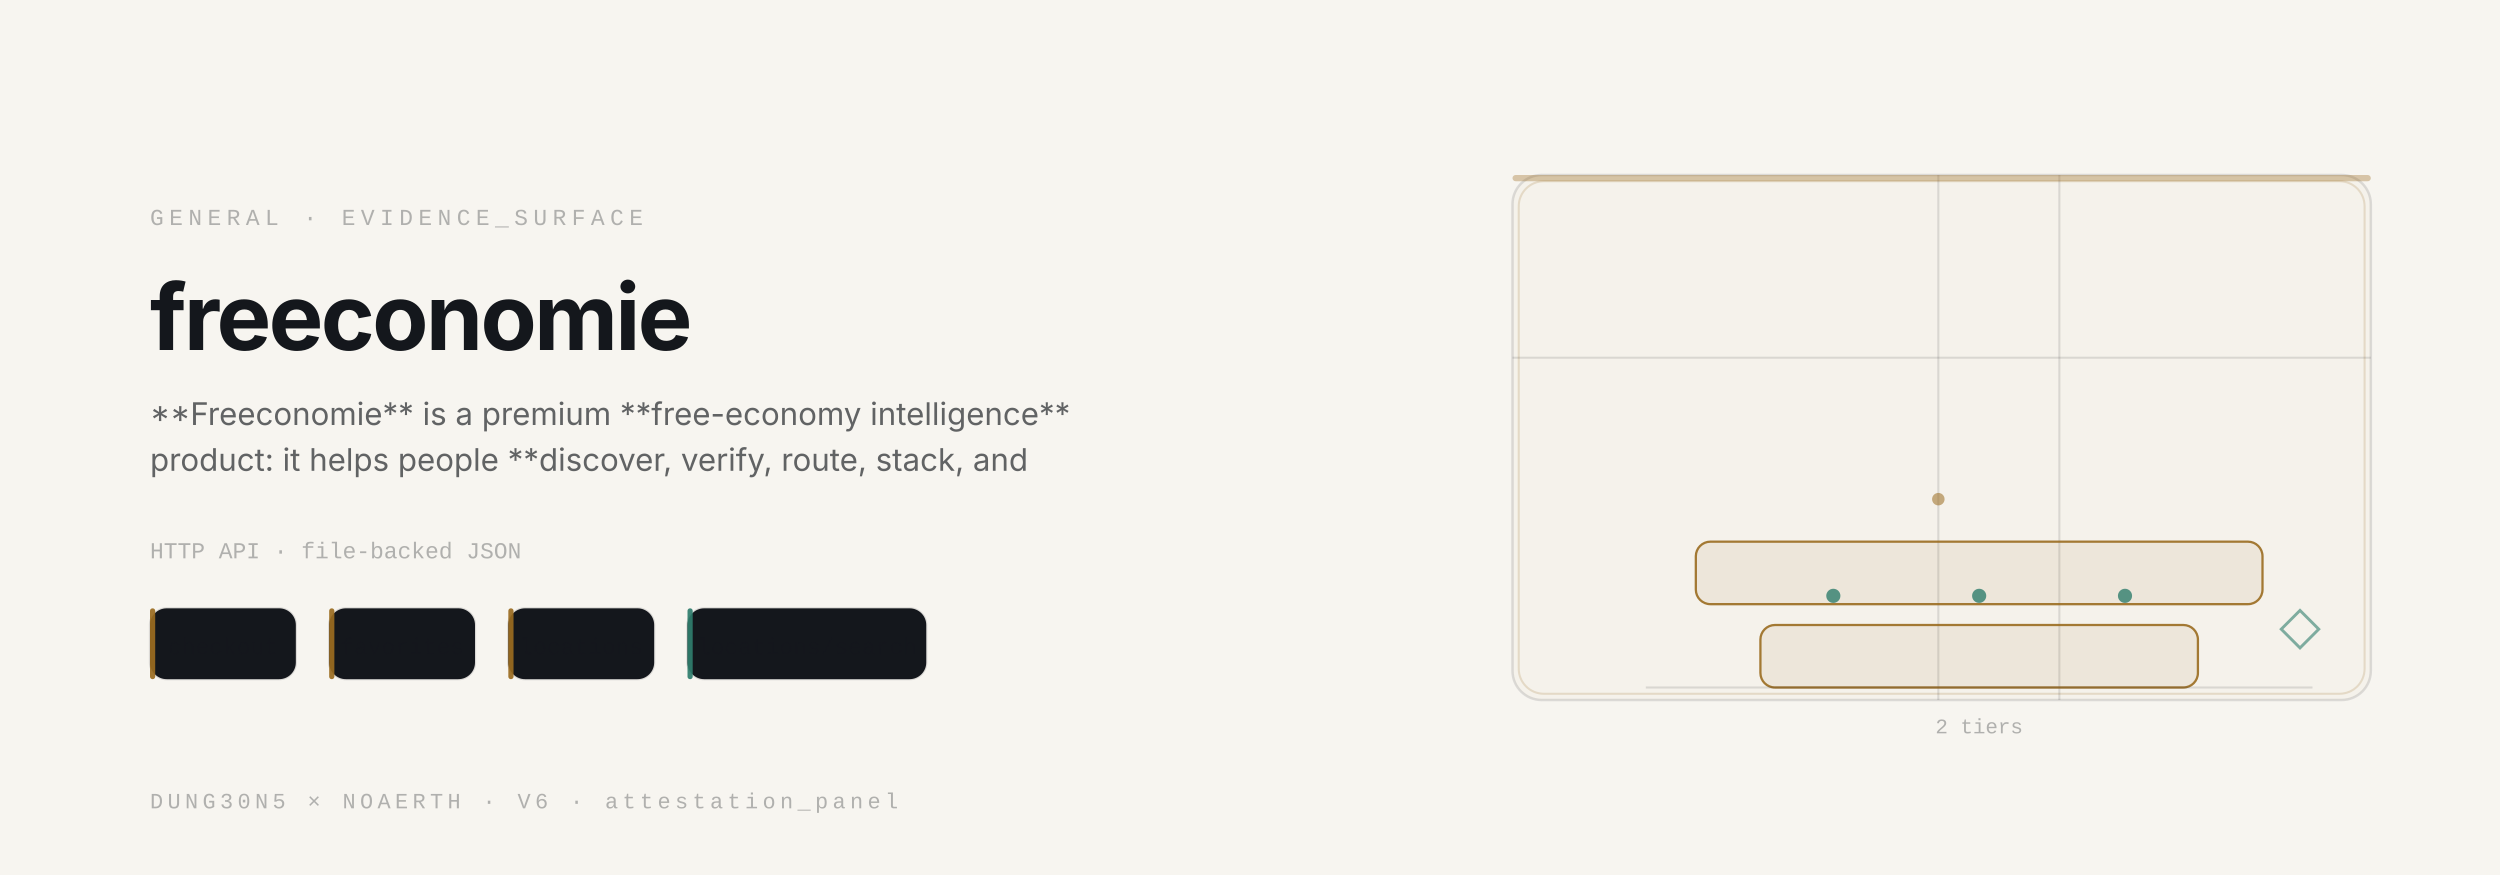
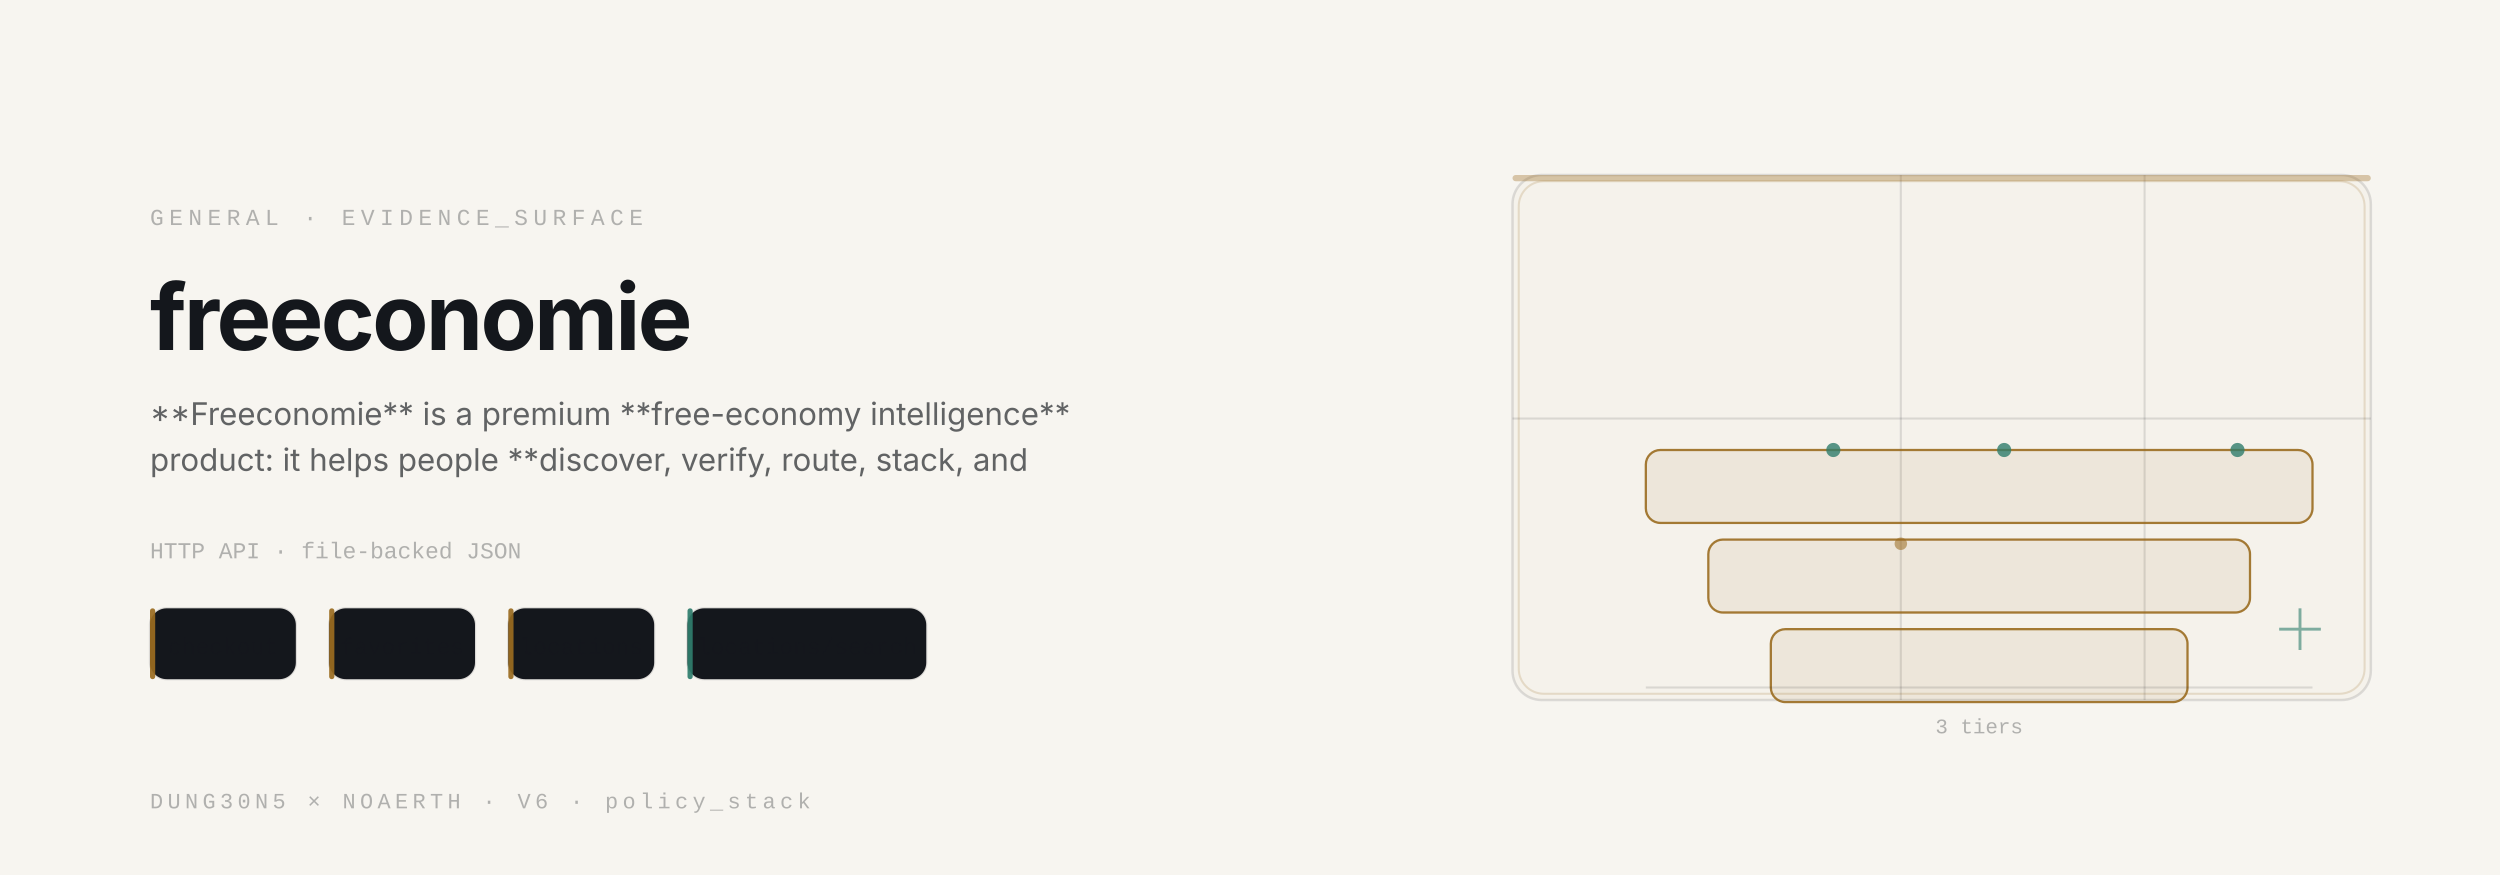
<svg xmlns="http://www.w3.org/2000/svg" viewBox="0 0 1200 420" width="1200" height="420" role="img" aria-label="freeconomie: claims stack into tiers, and evidence is carried up to be checked">
  <rect width="1200" height="420" fill="#f7f5f0" />
  <text x="72" y="108" font-family="ui-monospace, SFMono-Regular, Menlo, Monaco, Consolas, 'Liberation Mono', monospace" font-size="11" letter-spacing="2.6" fill="#14171c4f">GENERAL · EVIDENCE_SURFACE</text>
  <text x="72" y="168" font-family="-apple-system, BlinkMacSystemFont, 'Segoe UI', Inter, Helvetica, Arial, sans-serif" font-size="44" font-weight="660" letter-spacing="-1.2" fill="#14171c">freeconomie</text>
  <text x="72" y="204" font-family="-apple-system, BlinkMacSystemFont, 'Segoe UI', Inter, Helvetica, Arial, sans-serif" font-size="15" fill="#14171ca8">**Freeconomie** is a premium **free-economy intelligence**</text>
  <text x="72" y="226" font-family="-apple-system, BlinkMacSystemFont, 'Segoe UI', Inter, Helvetica, Arial, sans-serif" font-size="15" fill="#14171ca8">product: it helps people **discover, verify, route, stack, and</text>
  <text x="72" y="268" font-family="ui-monospace, SFMono-Regular, Menlo, Monaco, Consolas, 'Liberation Mono', monospace" font-size="11" fill="#14171c4f">HTTP API · file-backed JSON</text>
  <rect x="72.0" y="292.0" width="70.0" height="34.0" rx="8" fill="#14171c" stroke="#14171c1f" stroke-width="1.1" />
  <rect x="72.0" y="292.0" width="2.5" height="34.0" rx="1.2" fill="#9a6b1f" opacity="0.92" />
  <text x="107.0" y="314" font-family="ui-monospace, SFMono-Regular, Menlo, Monaco, Consolas, 'Liberation Mono', monospace" font-size="11" fill="#14171c" fill-opacity="0.82" text-anchor="middle">checkout</text>
  <rect x="158.0" y="292.0" width="70.0" height="34.0" rx="8" fill="#14171c" stroke="#14171c1f" stroke-width="1.1" />
  <rect x="158.0" y="292.0" width="2.5" height="34.0" rx="1.2" fill="#9a6b1f" opacity="0.92" />
  <text x="193.0" y="314" font-family="ui-monospace, SFMono-Regular, Menlo, Monaco, Consolas, 'Liberation Mono', monospace" font-size="11" fill="#14171c" fill-opacity="0.82" text-anchor="middle">favorites</text>
  <rect x="244.0" y="292.0" width="70.0" height="34.0" rx="8" fill="#14171c" stroke="#14171c1f" stroke-width="1.1" />
  <rect x="244.0" y="292.0" width="2.5" height="34.0" rx="1.2" fill="#9a6b1f" opacity="0.92" />
  <text x="279.0" y="314" font-family="ui-monospace, SFMono-Regular, Menlo, Monaco, Consolas, 'Liberation Mono', monospace" font-size="11" fill="#14171c" fill-opacity="0.82" text-anchor="middle">locations</text>
  <rect x="330.0" y="292.0" width="114.6" height="34.0" rx="8" fill="#14171c" stroke="#14171c1f" stroke-width="1.1" />
  <rect x="330.0" y="292.0" width="2.5" height="34.0" rx="1.2" fill="#2f7d6c" opacity="0.92" />
  <text x="387.3" y="314" font-family="ui-monospace, SFMono-Regular, Menlo, Monaco, Consolas, 'Liberation Mono', monospace" font-size="11" fill="#14171c" fill-opacity="0.82" text-anchor="middle">locations/search</text>
  <rect x="726.0" y="84.0" width="412.0" height="252.0" rx="14" fill="#9a6b1f" fill-opacity="0.02" />
  <rect x="729.0" y="87.0" width="406.0" height="246.0" rx="12" fill="none" stroke="#9a6b1f" stroke-width="1" stroke-opacity="0.18" />
  <rect x="726.0" y="84.0" width="412.0" height="252.0" rx="14" fill="none" stroke="#14171c1f" stroke-width="1.2" />
-   <line x1="930.4" y1="84.0" x2="930.4" y2="336.0" stroke="#14171c1f" stroke-width="1" />
-   <line x1="988.5" y1="84.0" x2="988.5" y2="336.0" stroke="#14171c1f" stroke-width="1" />
-   <line x1="726.0" y1="171.7" x2="1138.0" y2="171.7" stroke="#14171c1f" stroke-width="1" />
-   <circle cx="930.4" cy="239.6" r="3" fill="#9a6b1f" opacity="0.55" />
+   <line x1="912.4" y1="84.0" x2="912.4" y2="336.0" stroke="#14171c1f" stroke-width="1" />
+   <line x1="1029.4" y1="84.0" x2="1029.4" y2="336.0" stroke="#14171c1f" stroke-width="1" />
+   <line x1="726.0" y1="200.9" x2="1138.0" y2="200.9" stroke="#14171c1f" stroke-width="1" />
+   <circle cx="912.4" cy="261.0" r="3" fill="#9a6b1f" opacity="0.55" />
  <rect x="726.0" y="84.0" width="412.0" height="3" rx="1.5" fill="#9a6b1f" opacity="0.35" />
-   <path d="M1095.0 302.0 l9 -9 l9 9 l-9 9 z" fill="none" stroke="#2f7d6c" stroke-width="1.4" opacity="0.6" />
-   <rect x="845.0" y="300.0" width="210.0" height="30" rx="7" fill="#9a6b1f" fill-opacity="0.09" stroke="#9a6b1f" stroke-width="1.1" opacity="0.9" />
-   <rect x="814.0" y="260.0" width="272.0" height="30" rx="7" fill="#9a6b1f" fill-opacity="0.09" stroke="#9a6b1f" stroke-width="1.1" opacity="0.9" />
-   <circle cx="880" cy="286" r="3.4" fill="#2f7d6c" opacity="0.8" />
-   <circle cx="950" cy="286" r="3.4" fill="#2f7d6c" opacity="0.8" />
-   <circle cx="1020" cy="286" r="3.4" fill="#2f7d6c" opacity="0.8" />
+   <path d="M1094.0 302.0 h20 M1104.0 292.0 v20" stroke="#2f7d6c" stroke-width="1.4" opacity="0.6" />
+   <rect x="850.0" y="302.0" width="200.0" height="35" rx="7" fill="#9a6b1f" fill-opacity="0.09" stroke="#9a6b1f" stroke-width="1.1" opacity="0.9" />
+   <rect x="820.0" y="259.0" width="260.0" height="35" rx="7" fill="#9a6b1f" fill-opacity="0.09" stroke="#9a6b1f" stroke-width="1.1" opacity="0.9" />
+   <rect x="790.0" y="216.0" width="320.0" height="35" rx="7" fill="#9a6b1f" fill-opacity="0.09" stroke="#9a6b1f" stroke-width="1.1" opacity="0.9" />
+   <circle cx="880" cy="216" r="3.4" fill="#2f7d6c" opacity="0.8" />
+   <circle cx="962" cy="216" r="3.4" fill="#2f7d6c" opacity="0.8" />
+   <circle cx="1074" cy="216" r="3.4" fill="#2f7d6c" opacity="0.8" />
  <line x1="790" y1="330" x2="1110" y2="330" stroke="#14171c1f" stroke-width="1" />
-   <text x="950" y="352" font-family="ui-monospace, SFMono-Regular, Menlo, Monaco, Consolas, 'Liberation Mono', monospace" font-size="10" fill="#14171c4f" text-anchor="middle">2 tiers</text>
-   <text x="72" y="388" font-family="ui-monospace, SFMono-Regular, Menlo, Monaco, Consolas, 'Liberation Mono', monospace" font-size="10.5" letter-spacing="2.1" fill="#14171c4f">DUNG30N5 × NOAERTH · V6 · attestation_panel</text>
+   <text x="950" y="352" font-family="ui-monospace, SFMono-Regular, Menlo, Monaco, Consolas, 'Liberation Mono', monospace" font-size="10" fill="#14171c4f" text-anchor="middle">3 tiers</text>
+   <text x="72" y="388" font-family="ui-monospace, SFMono-Regular, Menlo, Monaco, Consolas, 'Liberation Mono', monospace" font-size="10.5" letter-spacing="2.1" fill="#14171c4f">DUNG30N5 × NOAERTH · V6 · policy_stack</text>
</svg>
